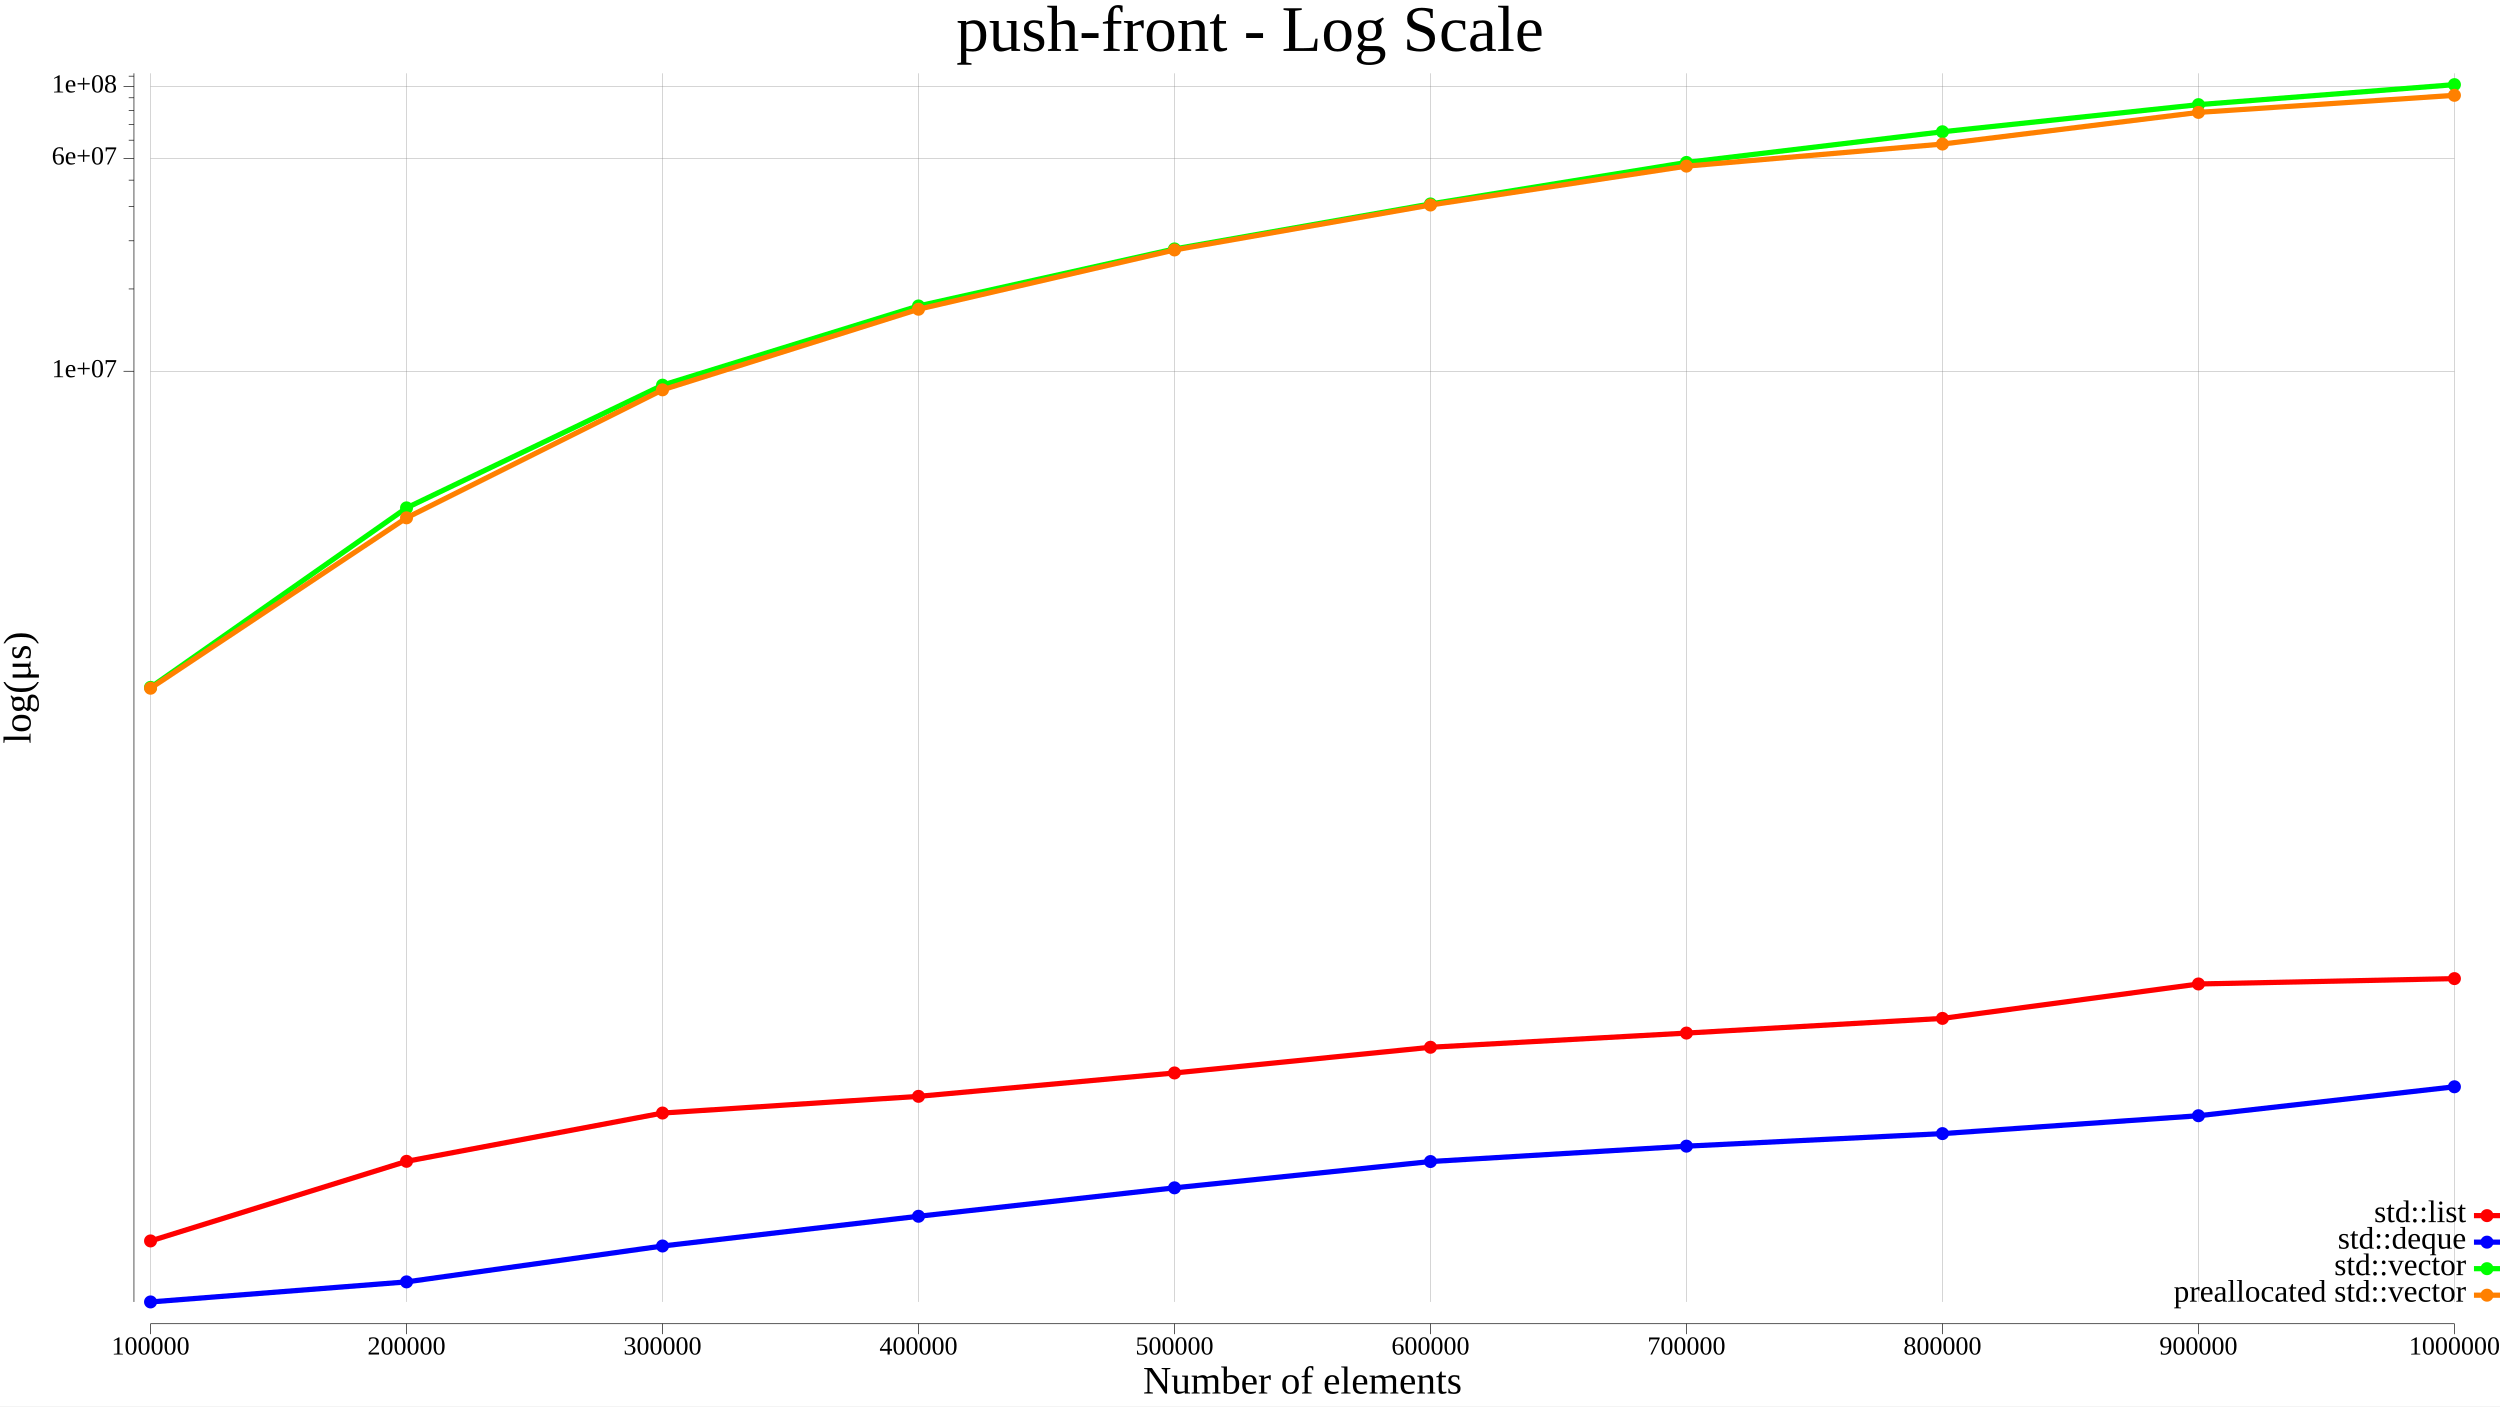
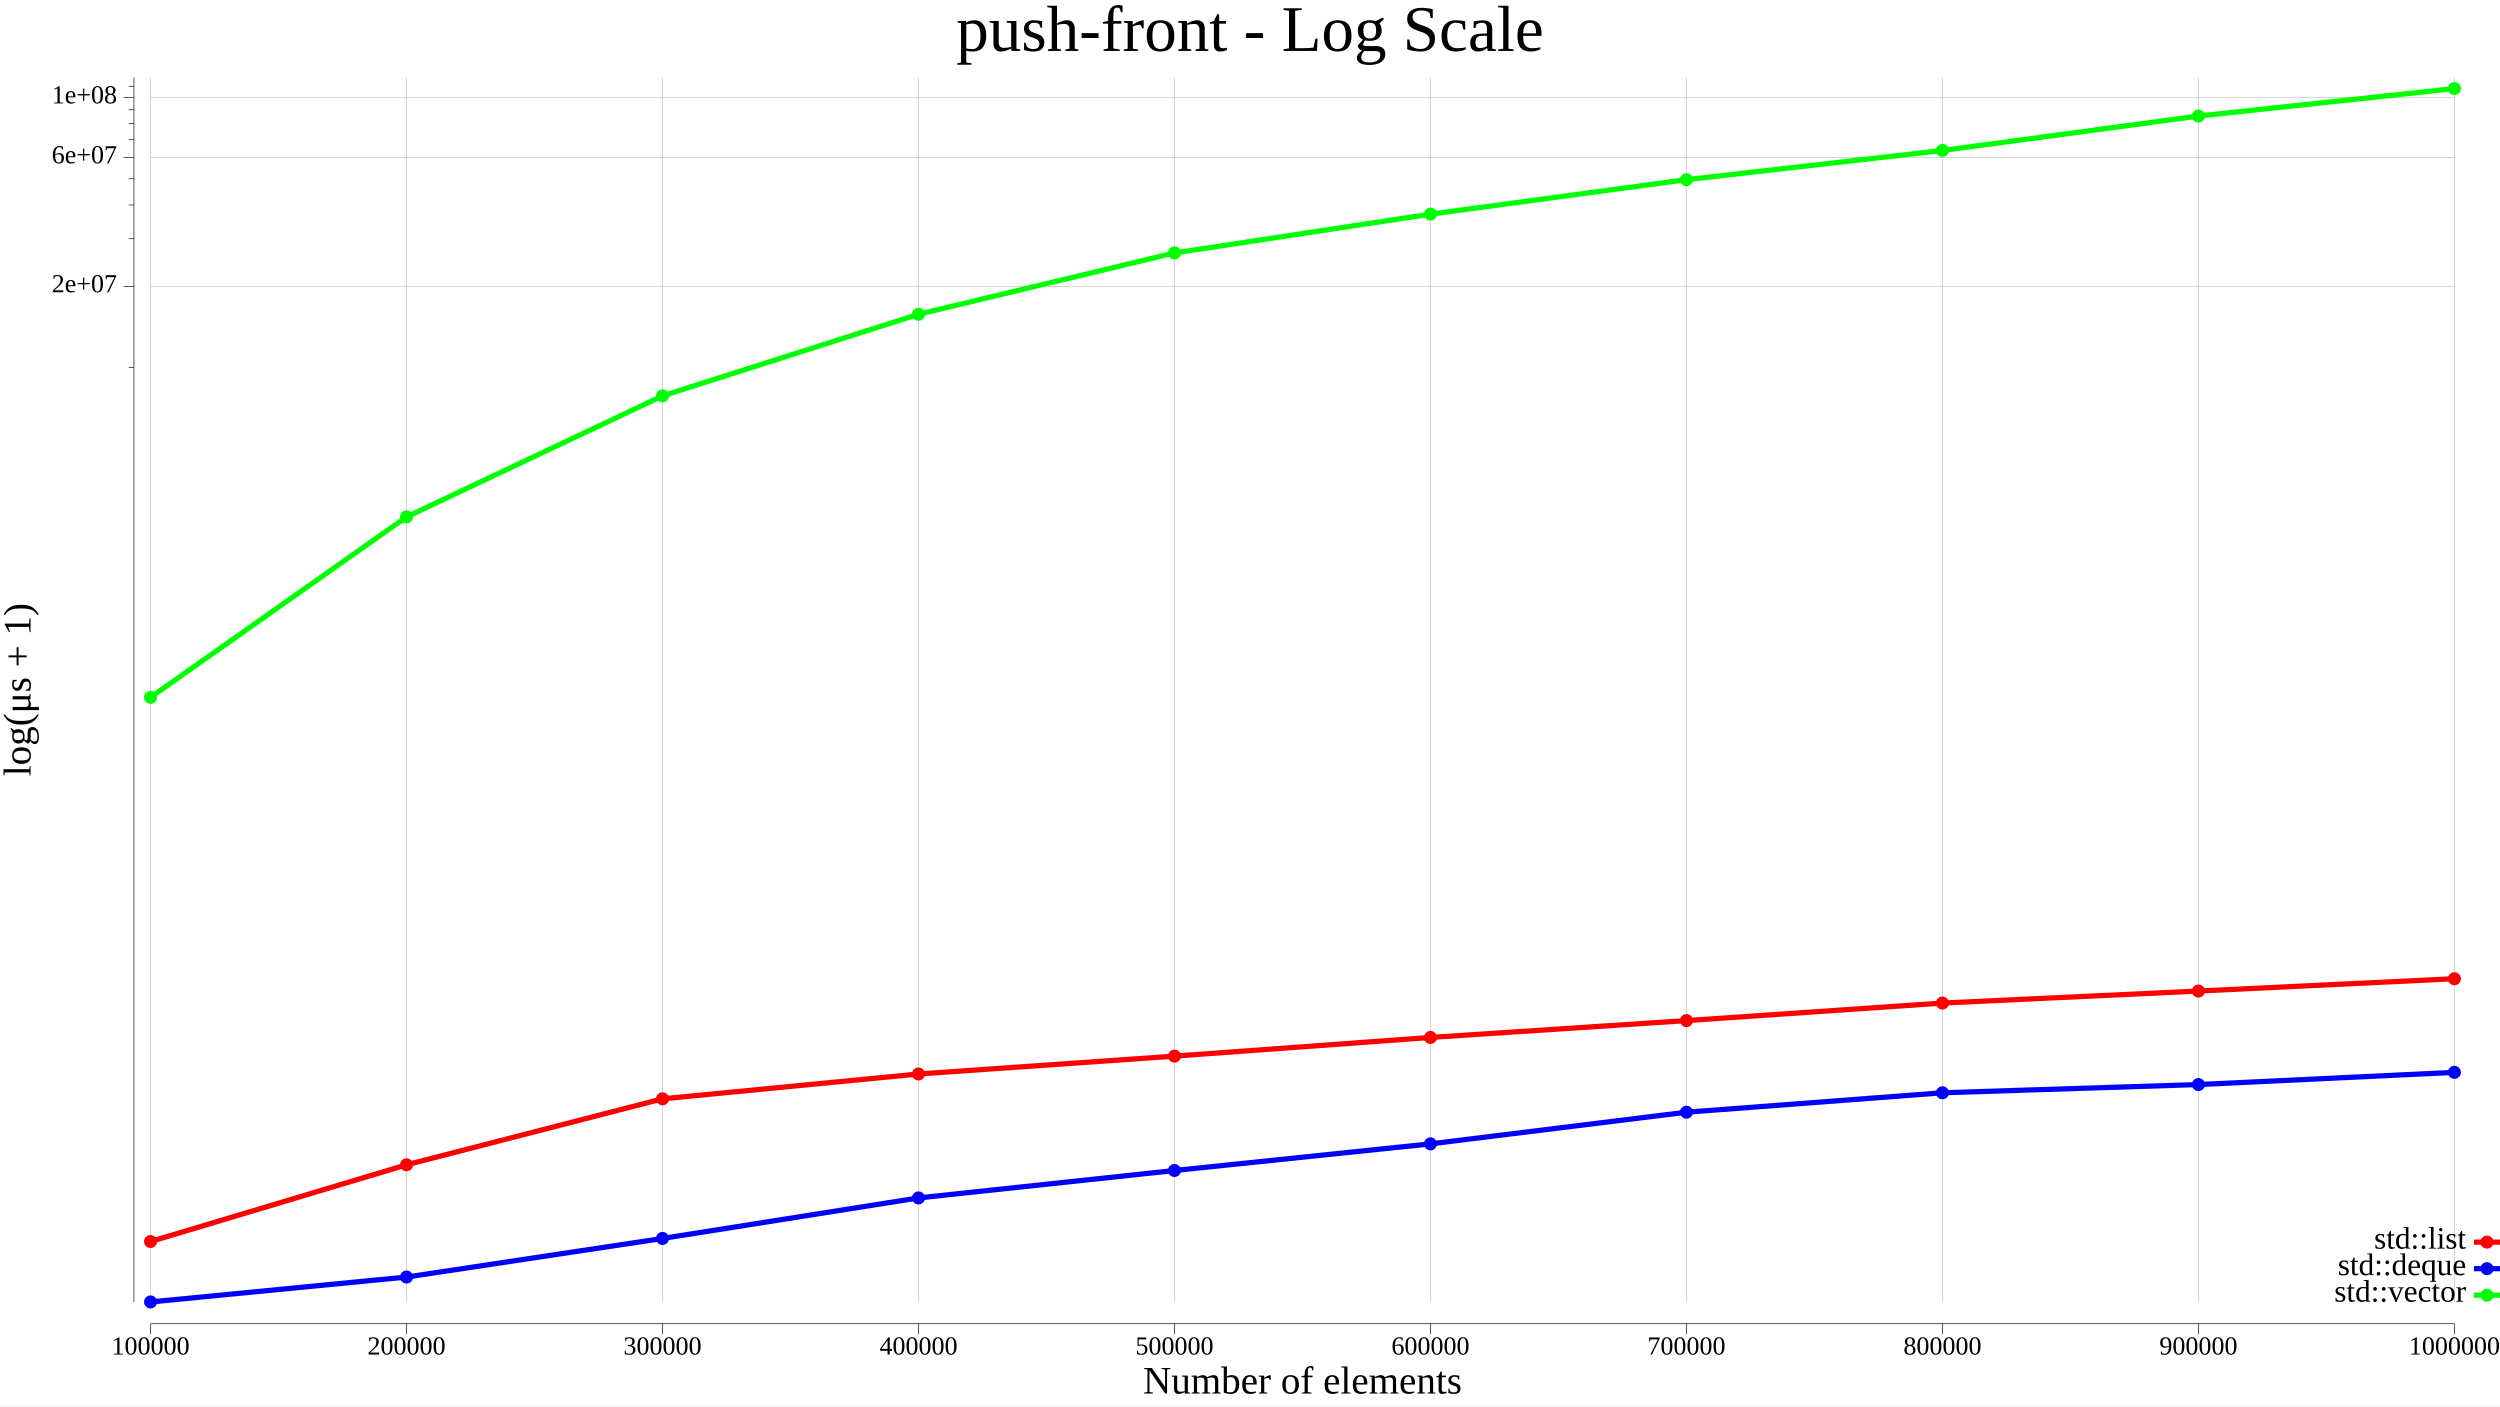
<svg xmlns="http://www.w3.org/2000/svg" width="1920pt" height="1080pt" viewBox="0 0 1920 1080">
  <g transform="scale(1, -1) translate(0, -1080)">
    <path d="M0,0L1920,0L1920,1080L0,1080Z" style="fill:#FFFFFF" />
    <text x="734.37" y="-1040.9" transform="scale(1, -1)" style="font-family:Liberation Serif;font-variant:normal;font-weight:normal;font-style:normal;font-size:50px">push-front - Log Scale</text>
    <text x="877.85" y="-9.756" transform="scale(1, -1)" style="font-family:Liberation Serif;font-variant:normal;font-weight:normal;font-style:normal;font-size:30px">Number of elements</text>
    <text x="85.618" y="-39.727" transform="scale(1, -1)" style="font-family:Liberation Serif;font-variant:normal;font-weight:normal;font-style:normal;font-size:20px">100000</text>
    <text x="282.22" y="-39.727" transform="scale(1, -1)" style="font-family:Liberation Serif;font-variant:normal;font-weight:normal;font-style:normal;font-size:20px">200000</text>
    <text x="478.81" y="-39.727" transform="scale(1, -1)" style="font-family:Liberation Serif;font-variant:normal;font-weight:normal;font-style:normal;font-size:20px">300000</text>
    <text x="675.41" y="-39.727" transform="scale(1, -1)" style="font-family:Liberation Serif;font-variant:normal;font-weight:normal;font-style:normal;font-size:20px">400000</text>
    <text x="872.01" y="-39.727" transform="scale(1, -1)" style="font-family:Liberation Serif;font-variant:normal;font-weight:normal;font-style:normal;font-size:20px">500000</text>
    <text x="1068.6" y="-39.727" transform="scale(1, -1)" style="font-family:Liberation Serif;font-variant:normal;font-weight:normal;font-style:normal;font-size:20px">600000</text>
    <text x="1265.2" y="-39.727" transform="scale(1, -1)" style="font-family:Liberation Serif;font-variant:normal;font-weight:normal;font-style:normal;font-size:20px">700000</text>
    <text x="1461.8" y="-39.727" transform="scale(1, -1)" style="font-family:Liberation Serif;font-variant:normal;font-weight:normal;font-style:normal;font-size:20px">800000</text>
    <text x="1658.4" y="-39.727" transform="scale(1, -1)" style="font-family:Liberation Serif;font-variant:normal;font-weight:normal;font-style:normal;font-size:20px">900000</text>
    <text x="1850" y="-39.727" transform="scale(1, -1)" style="font-family:Liberation Serif;font-variant:normal;font-weight:normal;font-style:normal;font-size:20px">1000000</text>
    <path d="M115.62,55.371L115.62,63.371" style="fill:none;stroke:#000000;stroke-width:0.5" />
    <path d="M312.22,55.371L312.22,63.371" style="fill:none;stroke:#000000;stroke-width:0.5" />
    <path d="M508.81,55.371L508.81,63.371" style="fill:none;stroke:#000000;stroke-width:0.5" />
    <path d="M705.41,55.371L705.41,63.371" style="fill:none;stroke:#000000;stroke-width:0.5" />
    <path d="M902.01,55.371L902.01,63.371" style="fill:none;stroke:#000000;stroke-width:0.5" />
    <path d="M1098.6,55.371L1098.6,63.371" style="fill:none;stroke:#000000;stroke-width:0.5" />
    <path d="M1295.2,55.371L1295.2,63.371" style="fill:none;stroke:#000000;stroke-width:0.5" />
    <path d="M1491.8,55.371L1491.8,63.371" style="fill:none;stroke:#000000;stroke-width:0.5" />
    <path d="M1688.4,55.371L1688.4,63.371" style="fill:none;stroke:#000000;stroke-width:0.5" />
    <path d="M1885,55.371L1885,63.371" style="fill:none;stroke:#000000;stroke-width:0.5" />
    <path d="M115.62,63.371L1885,63.371" style="fill:none;stroke:#000000;stroke-width:0.5" />
    <g transform="rotate(90)">
-       <text x="508.86" y="23.467" transform="scale(1, -1)" style="font-family:Liberation Serif;font-variant:normal;font-weight:normal;font-style:normal;font-size:30px">log(μs)</text>
+       <text x="483.87" y="23.467" transform="scale(1, -1)" style="font-family:Liberation Serif;font-variant:normal;font-weight:normal;font-style:normal;font-size:30px">log(μs + 1)</text>
    </g>
-     <text x="39.712" y="-790.31" transform="scale(1, -1)" style="font-family:Liberation Serif;font-variant:normal;font-weight:normal;font-style:normal;font-size:20px">1e+07</text>
-     <text x="39.712" y="-953.71" transform="scale(1, -1)" style="font-family:Liberation Serif;font-variant:normal;font-weight:normal;font-style:normal;font-size:20px">6e+07</text>
-     <text x="39.712" y="-1009" transform="scale(1, -1)" style="font-family:Liberation Serif;font-variant:normal;font-weight:normal;font-style:normal;font-size:20px">1e+08</text>
-     <path d="M94.868,794.88L102.87,794.88" style="fill:none;stroke:#000000;stroke-width:0.5" />
-     <path d="M94.868,958.28L102.87,958.28" style="fill:none;stroke:#000000;stroke-width:0.5" />
-     <path d="M94.868,1013.6L102.87,1013.6" style="fill:none;stroke:#000000;stroke-width:0.5" />
-     <path d="M98.868,858.09L102.87,858.09" style="fill:none;stroke:#000000;stroke-width:0.5" />
-     <path d="M98.868,895.07L102.87,895.07" style="fill:none;stroke:#000000;stroke-width:0.5" />
-     <path d="M98.868,921.3L102.87,921.3" style="fill:none;stroke:#000000;stroke-width:0.5" />
-     <path d="M98.868,941.65L102.87,941.65" style="fill:none;stroke:#000000;stroke-width:0.5" />
-     <path d="M98.868,972.34L102.87,972.34" style="fill:none;stroke:#000000;stroke-width:0.5" />
-     <path d="M98.868,984.51L102.87,984.51" style="fill:none;stroke:#000000;stroke-width:0.5" />
-     <path d="M98.868,995.25L102.87,995.25" style="fill:none;stroke:#000000;stroke-width:0.5" />
-     <path d="M98.868,1004.9L102.87,1004.9" style="fill:none;stroke:#000000;stroke-width:0.5" />
-     <path d="M98.868,1021.5L102.87,1021.5" style="fill:none;stroke:#000000;stroke-width:0.5" />
-     <path d="M102.87,80.11L102.87,1023.7" style="fill:none;stroke:#000000;stroke-width:0.5" />
-     <path d="M115.62,80.11L115.62,1023.7" style="fill:none;stroke:#808080;stroke-width:0.25" />
-     <path d="M312.22,80.11L312.22,1023.7" style="fill:none;stroke:#808080;stroke-width:0.25" />
-     <path d="M508.81,80.11L508.81,1023.7" style="fill:none;stroke:#808080;stroke-width:0.25" />
-     <path d="M705.41,80.11L705.41,1023.7" style="fill:none;stroke:#808080;stroke-width:0.25" />
-     <path d="M902.01,80.11L902.01,1023.7" style="fill:none;stroke:#808080;stroke-width:0.25" />
-     <path d="M1098.6,80.11L1098.6,1023.7" style="fill:none;stroke:#808080;stroke-width:0.25" />
-     <path d="M1295.2,80.11L1295.2,1023.7" style="fill:none;stroke:#808080;stroke-width:0.25" />
-     <path d="M1491.8,80.11L1491.8,1023.7" style="fill:none;stroke:#808080;stroke-width:0.25" />
-     <path d="M1688.4,80.11L1688.4,1023.7" style="fill:none;stroke:#808080;stroke-width:0.25" />
-     <path d="M1885,80.11L1885,1023.7" style="fill:none;stroke:#808080;stroke-width:0.25" />
-     <path d="M115.62,794.88L1885,794.88" style="fill:none;stroke:#808080;stroke-width:0.25" />
-     <path d="M115.62,958.28L1885,958.28" style="fill:none;stroke:#808080;stroke-width:0.25" />
-     <path d="M115.62,1013.6L1885,1013.6" style="fill:none;stroke:#808080;stroke-width:0.25" />
-     <path d="M115.62,126.96L312.22,188.1L508.81,225.19L705.41,238.01L902.01,255.97L1098.6,275.7L1295.2,286.6L1491.8,297.88L1688.4,324.31L1885,328.43" style="fill:none;stroke:#FF0000;stroke-width:4" />
-     <path d="M120.62,126.96A5,5 0 1 1 110.62,126.96A5,5 0 1 1 120.62,126.96Z" style="fill:#FF0000" />
-     <path d="M317.22,188.1A5,5 0 1 1 307.22,188.1A5,5 0 1 1 317.22,188.1Z" style="fill:#FF0000" />
-     <path d="M513.81,225.19A5,5 0 1 1 503.81,225.19A5,5 0 1 1 513.81,225.19Z" style="fill:#FF0000" />
-     <path d="M710.41,238.01A5,5 0 1 1 700.41,238.01A5,5 0 1 1 710.41,238.01Z" style="fill:#FF0000" />
-     <path d="M907.01,255.97A5,5 0 1 1 897.01,255.97A5,5 0 1 1 907.01,255.97Z" style="fill:#FF0000" />
-     <path d="M1103.6,275.7A5,5 0 1 1 1093.6,275.7A5,5 0 1 1 1103.6,275.7Z" style="fill:#FF0000" />
-     <path d="M1300.2,286.6A5,5 0 1 1 1290.2,286.6A5,5 0 1 1 1300.2,286.6Z" style="fill:#FF0000" />
-     <path d="M1496.8,297.88A5,5 0 1 1 1486.8,297.88A5,5 0 1 1 1496.8,297.88Z" style="fill:#FF0000" />
-     <path d="M1693.4,324.31A5,5 0 1 1 1683.4,324.31A5,5 0 1 1 1693.4,324.31Z" style="fill:#FF0000" />
-     <path d="M1890,328.43A5,5 0 1 1 1880,328.43A5,5 0 1 1 1890,328.43Z" style="fill:#FF0000" />
-     <path d="M115.62,80.11L312.22,95.515L508.81,123.07L705.41,145.91L902.01,167.75L1098.6,187.94L1295.2,199.75L1491.8,209.39L1688.4,223.12L1885,245.36" style="fill:none;stroke:#0000FF;stroke-width:4" />
+     <text x="39.712" y="-855.54" transform="scale(1, -1)" style="font-family:Liberation Serif;font-variant:normal;font-weight:normal;font-style:normal;font-size:20px">2e+07</text>
+     <text x="39.712" y="-954.58" transform="scale(1, -1)" style="font-family:Liberation Serif;font-variant:normal;font-weight:normal;font-style:normal;font-size:20px">6e+07</text>
+     <text x="39.712" y="-1000.6" transform="scale(1, -1)" style="font-family:Liberation Serif;font-variant:normal;font-weight:normal;font-style:normal;font-size:20px">1e+08</text>
+     <path d="M94.868,860.11L102.87,860.11" style="fill:none;stroke:#000000;stroke-width:0.5" />
+     <path d="M94.868,959.15L102.87,959.15" style="fill:none;stroke:#000000;stroke-width:0.5" />
+     <path d="M94.868,1005.2L102.87,1005.2" style="fill:none;stroke:#000000;stroke-width:0.5" />
+     <path d="M98.868,797.62L102.87,797.62" style="fill:none;stroke:#000000;stroke-width:0.5" />
+     <path d="M98.868,896.66L102.87,896.66" style="fill:none;stroke:#000000;stroke-width:0.5" />
+     <path d="M98.868,922.59L102.87,922.59" style="fill:none;stroke:#000000;stroke-width:0.5" />
+     <path d="M98.868,942.71L102.87,942.71" style="fill:none;stroke:#000000;stroke-width:0.5" />
+     <path d="M98.868,973.04L102.87,973.04" style="fill:none;stroke:#000000;stroke-width:0.5" />
+     <path d="M98.868,985.08L102.87,985.08" style="fill:none;stroke:#000000;stroke-width:0.5" />
+     <path d="M98.868,995.7L102.87,995.7" style="fill:none;stroke:#000000;stroke-width:0.5" />
+     <path d="M98.868,1013.8L102.87,1013.8" style="fill:none;stroke:#000000;stroke-width:0.5" />
+     <path d="M102.87,80.11L102.87,1020.6" style="fill:none;stroke:#000000;stroke-width:0.5" />
+     <path d="M115.62,80.11L115.62,1020.6" style="fill:none;stroke:#808080;stroke-width:0.25" />
+     <path d="M312.22,80.11L312.22,1020.6" style="fill:none;stroke:#808080;stroke-width:0.25" />
+     <path d="M508.81,80.11L508.81,1020.6" style="fill:none;stroke:#808080;stroke-width:0.25" />
+     <path d="M705.41,80.11L705.41,1020.6" style="fill:none;stroke:#808080;stroke-width:0.25" />
+     <path d="M902.01,80.11L902.01,1020.6" style="fill:none;stroke:#808080;stroke-width:0.25" />
+     <path d="M1098.6,80.11L1098.6,1020.6" style="fill:none;stroke:#808080;stroke-width:0.25" />
+     <path d="M1295.2,80.11L1295.2,1020.6" style="fill:none;stroke:#808080;stroke-width:0.25" />
+     <path d="M1491.8,80.11L1491.8,1020.6" style="fill:none;stroke:#808080;stroke-width:0.25" />
+     <path d="M1688.4,80.11L1688.4,1020.6" style="fill:none;stroke:#808080;stroke-width:0.25" />
+     <path d="M1885,80.11L1885,1020.6" style="fill:none;stroke:#808080;stroke-width:0.25" />
+     <path d="M115.62,860.11L1885,860.11" style="fill:none;stroke:#808080;stroke-width:0.25" />
+     <path d="M115.62,959.15L1885,959.15" style="fill:none;stroke:#808080;stroke-width:0.25" />
+     <path d="M115.62,1005.2L1885,1005.2" style="fill:none;stroke:#808080;stroke-width:0.25" />
+     <path d="M115.62,126.52L312.22,185.43L508.81,236.12L705.41,255.18L902.01,268.9L1098.6,283.25L1295.2,296.19L1491.8,309.66L1688.4,318.89L1885,328.35" style="fill:none;stroke:#FF0000;stroke-width:4" />
+     <path d="M120.62,126.52A5,5 0 1 1 110.62,126.52A5,5 0 1 1 120.62,126.52Z" style="fill:#FF0000" />
+     <path d="M317.22,185.43A5,5 0 1 1 307.22,185.43A5,5 0 1 1 317.22,185.43Z" style="fill:#FF0000" />
+     <path d="M513.81,236.12A5,5 0 1 1 503.81,236.12A5,5 0 1 1 513.81,236.12Z" style="fill:#FF0000" />
+     <path d="M710.41,255.18A5,5 0 1 1 700.41,255.18A5,5 0 1 1 710.41,255.18Z" style="fill:#FF0000" />
+     <path d="M907.01,268.9A5,5 0 1 1 897.01,268.9A5,5 0 1 1 907.01,268.9Z" style="fill:#FF0000" />
+     <path d="M1103.6,283.25A5,5 0 1 1 1093.6,283.25A5,5 0 1 1 1103.6,283.25Z" style="fill:#FF0000" />
+     <path d="M1300.2,296.19A5,5 0 1 1 1290.2,296.19A5,5 0 1 1 1300.2,296.19Z" style="fill:#FF0000" />
+     <path d="M1496.8,309.66A5,5 0 1 1 1486.8,309.66A5,5 0 1 1 1496.8,309.66Z" style="fill:#FF0000" />
+     <path d="M1693.4,318.89A5,5 0 1 1 1683.4,318.89A5,5 0 1 1 1693.4,318.89Z" style="fill:#FF0000" />
+     <path d="M1890,328.35A5,5 0 1 1 1880,328.35A5,5 0 1 1 1890,328.35Z" style="fill:#FF0000" />
+     <path d="M115.62,80.11L312.22,99.236L508.81,128.88L705.41,160L902.01,181.06L1098.6,201.52L1295.2,225.83L1491.8,240.75L1688.4,247.07L1885,256.44" style="fill:none;stroke:#0000FF;stroke-width:4" />
    <path d="M120.62,80.11A5,5 0 1 1 110.62,80.11A5,5 0 1 1 120.62,80.11Z" style="fill:#0000FF" />
-     <path d="M317.22,95.515A5,5 0 1 1 307.22,95.515A5,5 0 1 1 317.22,95.515Z" style="fill:#0000FF" />
-     <path d="M513.81,123.07A5,5 0 1 1 503.81,123.07A5,5 0 1 1 513.81,123.07Z" style="fill:#0000FF" />
-     <path d="M710.41,145.91A5,5 0 1 1 700.41,145.91A5,5 0 1 1 710.41,145.91Z" style="fill:#0000FF" />
-     <path d="M907.01,167.75A5,5 0 1 1 897.01,167.75A5,5 0 1 1 907.01,167.75Z" style="fill:#0000FF" />
-     <path d="M1103.6,187.94A5,5 0 1 1 1093.6,187.94A5,5 0 1 1 1103.6,187.94Z" style="fill:#0000FF" />
-     <path d="M1300.2,199.75A5,5 0 1 1 1290.2,199.75A5,5 0 1 1 1300.2,199.75Z" style="fill:#0000FF" />
-     <path d="M1496.8,209.39A5,5 0 1 1 1486.8,209.39A5,5 0 1 1 1496.8,209.39Z" style="fill:#0000FF" />
-     <path d="M1693.4,223.12A5,5 0 1 1 1683.4,223.12A5,5 0 1 1 1693.4,223.12Z" style="fill:#0000FF" />
-     <path d="M1890,245.36A5,5 0 1 1 1880,245.36A5,5 0 1 1 1890,245.36Z" style="fill:#0000FF" />
-     <path d="M115.62,552.1L312.22,689.95L508.81,784.19L705.41,845.03L902.01,888.82L1098.6,923.37L1295.2,955.25L1491.8,978.81L1688.4,999.64L1885,1015" style="fill:none;stroke:#00FF00;stroke-width:4" />
-     <path d="M120.62,552.1A5,5 0 1 1 110.62,552.1A5,5 0 1 1 120.62,552.1Z" style="fill:#00FF00" />
-     <path d="M317.22,689.95A5,5 0 1 1 307.22,689.95A5,5 0 1 1 317.22,689.95Z" style="fill:#00FF00" />
-     <path d="M513.81,784.19A5,5 0 1 1 503.81,784.19A5,5 0 1 1 513.81,784.19Z" style="fill:#00FF00" />
-     <path d="M710.41,845.03A5,5 0 1 1 700.41,845.03A5,5 0 1 1 710.41,845.03Z" style="fill:#00FF00" />
-     <path d="M907.01,888.82A5,5 0 1 1 897.01,888.82A5,5 0 1 1 907.01,888.82Z" style="fill:#00FF00" />
-     <path d="M1103.6,923.37A5,5 0 1 1 1093.6,923.37A5,5 0 1 1 1103.6,923.37Z" style="fill:#00FF00" />
-     <path d="M1300.2,955.25A5,5 0 1 1 1290.2,955.25A5,5 0 1 1 1300.2,955.25Z" style="fill:#00FF00" />
-     <path d="M1496.8,978.81A5,5 0 1 1 1486.8,978.81A5,5 0 1 1 1496.8,978.81Z" style="fill:#00FF00" />
-     <path d="M1693.4,999.64A5,5 0 1 1 1683.4,999.64A5,5 0 1 1 1693.4,999.64Z" style="fill:#00FF00" />
-     <path d="M1890,1015A5,5 0 1 1 1880,1015A5,5 0 1 1 1890,1015Z" style="fill:#00FF00" />
-     <path d="M115.62,551.44L312.22,682.31L508.81,780.61L705.41,842.51L902.01,888.04L1098.6,922.55L1295.2,952.42L1491.8,969.38L1688.4,993.68L1885,1006.8" style="fill:none;stroke:#FF8000;stroke-width:4" />
-     <path d="M120.62,551.44A5,5 0 1 1 110.62,551.44A5,5 0 1 1 120.62,551.44Z" style="fill:#FF8000" />
-     <path d="M317.22,682.31A5,5 0 1 1 307.22,682.31A5,5 0 1 1 317.22,682.31Z" style="fill:#FF8000" />
-     <path d="M513.81,780.61A5,5 0 1 1 503.81,780.61A5,5 0 1 1 513.81,780.61Z" style="fill:#FF8000" />
-     <path d="M710.41,842.51A5,5 0 1 1 700.41,842.51A5,5 0 1 1 710.41,842.51Z" style="fill:#FF8000" />
-     <path d="M907.01,888.04A5,5 0 1 1 897.01,888.04A5,5 0 1 1 907.01,888.04Z" style="fill:#FF8000" />
-     <path d="M1103.6,922.55A5,5 0 1 1 1093.6,922.55A5,5 0 1 1 1103.6,922.55Z" style="fill:#FF8000" />
-     <path d="M1300.2,952.42A5,5 0 1 1 1290.2,952.42A5,5 0 1 1 1300.2,952.42Z" style="fill:#FF8000" />
-     <path d="M1496.8,969.38A5,5 0 1 1 1486.8,969.38A5,5 0 1 1 1496.8,969.38Z" style="fill:#FF8000" />
-     <path d="M1693.4,993.68A5,5 0 1 1 1683.4,993.68A5,5 0 1 1 1693.4,993.68Z" style="fill:#FF8000" />
-     <path d="M1890,1006.8A5,5 0 1 1 1880,1006.8A5,5 0 1 1 1890,1006.8Z" style="fill:#FF8000" />
-     <path d="M1900,146.4L1920,146.4" style="fill:none;stroke:#FF0000;stroke-width:4" />
-     <path d="M1915,146.4A5,5 0 1 1 1905,146.4A5,5 0 1 1 1915,146.4Z" style="fill:#FF0000" />
-     <text x="1823.3" y="-141.42" transform="scale(1, -1)" style="font-family:Liberation Serif;font-variant:normal;font-weight:normal;font-style:normal;font-size:24px">std::list</text>
-     <path d="M1900,126.03L1920,126.03" style="fill:none;stroke:#0000FF;stroke-width:4" />
-     <path d="M1915,126.03A5,5 0 1 1 1905,126.03A5,5 0 1 1 1915,126.03Z" style="fill:#0000FF" />
-     <text x="1795.4" y="-121.05" transform="scale(1, -1)" style="font-family:Liberation Serif;font-variant:normal;font-weight:normal;font-style:normal;font-size:24px">std::deque</text>
-     <path d="M1900,105.66L1920,105.66" style="fill:none;stroke:#00FF00;stroke-width:4" />
-     <path d="M1915,105.66A5,5 0 1 1 1905,105.66A5,5 0 1 1 1915,105.66Z" style="fill:#00FF00" />
-     <text x="1792.7" y="-100.69" transform="scale(1, -1)" style="font-family:Liberation Serif;font-variant:normal;font-weight:normal;font-style:normal;font-size:24px">std::vector</text>
-     <path d="M1900,85.294L1920,85.294" style="fill:none;stroke:#FF8000;stroke-width:4" />
-     <path d="M1915,85.294A5,5 0 1 1 1905,85.294A5,5 0 1 1 1915,85.294Z" style="fill:#FF8000" />
-     <text x="1669.4" y="-80.319" transform="scale(1, -1)" style="font-family:Liberation Serif;font-variant:normal;font-weight:normal;font-style:normal;font-size:24px">preallocated std::vector</text>
+     <path d="M317.22,99.236A5,5 0 1 1 307.22,99.236A5,5 0 1 1 317.22,99.236Z" style="fill:#0000FF" />
+     <path d="M513.81,128.88A5,5 0 1 1 503.81,128.88A5,5 0 1 1 513.81,128.88Z" style="fill:#0000FF" />
+     <path d="M710.41,160A5,5 0 1 1 700.41,160A5,5 0 1 1 710.41,160Z" style="fill:#0000FF" />
+     <path d="M907.01,181.06A5,5 0 1 1 897.01,181.06A5,5 0 1 1 907.01,181.06Z" style="fill:#0000FF" />
+     <path d="M1103.6,201.52A5,5 0 1 1 1093.6,201.52A5,5 0 1 1 1103.6,201.52Z" style="fill:#0000FF" />
+     <path d="M1300.2,225.83A5,5 0 1 1 1290.2,225.83A5,5 0 1 1 1300.2,225.83Z" style="fill:#0000FF" />
+     <path d="M1496.8,240.75A5,5 0 1 1 1486.8,240.75A5,5 0 1 1 1496.8,240.75Z" style="fill:#0000FF" />
+     <path d="M1693.4,247.07A5,5 0 1 1 1683.4,247.07A5,5 0 1 1 1693.4,247.07Z" style="fill:#0000FF" />
+     <path d="M1890,256.44A5,5 0 1 1 1880,256.44A5,5 0 1 1 1890,256.44Z" style="fill:#0000FF" />
+     <path d="M115.62,544.46L312.22,683.04L508.81,775.97L705.41,838.64L902.01,885.75L1098.6,915.54L1295.2,942.03L1491.8,964.44L1688.4,990.87L1885,1012" style="fill:none;stroke:#00FF00;stroke-width:4" />
+     <path d="M120.62,544.46A5,5 0 1 1 110.62,544.46A5,5 0 1 1 120.62,544.46Z" style="fill:#00FF00" />
+     <path d="M317.22,683.04A5,5 0 1 1 307.22,683.04A5,5 0 1 1 317.22,683.04Z" style="fill:#00FF00" />
+     <path d="M513.81,775.97A5,5 0 1 1 503.81,775.97A5,5 0 1 1 513.81,775.97Z" style="fill:#00FF00" />
+     <path d="M710.41,838.64A5,5 0 1 1 700.41,838.64A5,5 0 1 1 710.41,838.64Z" style="fill:#00FF00" />
+     <path d="M907.01,885.75A5,5 0 1 1 897.01,885.75A5,5 0 1 1 907.01,885.75Z" style="fill:#00FF00" />
+     <path d="M1103.6,915.54A5,5 0 1 1 1093.6,915.54A5,5 0 1 1 1103.6,915.54Z" style="fill:#00FF00" />
+     <path d="M1300.2,942.03A5,5 0 1 1 1290.2,942.03A5,5 0 1 1 1300.2,942.03Z" style="fill:#00FF00" />
+     <path d="M1496.8,964.44A5,5 0 1 1 1486.8,964.44A5,5 0 1 1 1496.8,964.44Z" style="fill:#00FF00" />
+     <path d="M1693.4,990.87A5,5 0 1 1 1683.4,990.87A5,5 0 1 1 1693.4,990.87Z" style="fill:#00FF00" />
+     <path d="M1890,1012A5,5 0 1 1 1880,1012A5,5 0 1 1 1890,1012Z" style="fill:#00FF00" />
+     <path d="M1900,126.03L1920,126.03" style="fill:none;stroke:#FF0000;stroke-width:4" />
+     <path d="M1915,126.03A5,5 0 1 1 1905,126.03A5,5 0 1 1 1915,126.03Z" style="fill:#FF0000" />
+     <text x="1823.3" y="-121.05" transform="scale(1, -1)" style="font-family:Liberation Serif;font-variant:normal;font-weight:normal;font-style:normal;font-size:24px">std::list</text>
+     <path d="M1900,105.66L1920,105.66" style="fill:none;stroke:#0000FF;stroke-width:4" />
+     <path d="M1915,105.66A5,5 0 1 1 1905,105.66A5,5 0 1 1 1915,105.66Z" style="fill:#0000FF" />
+     <text x="1795.4" y="-100.69" transform="scale(1, -1)" style="font-family:Liberation Serif;font-variant:normal;font-weight:normal;font-style:normal;font-size:24px">std::deque</text>
+     <path d="M1900,85.294L1920,85.294" style="fill:none;stroke:#00FF00;stroke-width:4" />
+     <path d="M1915,85.294A5,5 0 1 1 1905,85.294A5,5 0 1 1 1915,85.294Z" style="fill:#00FF00" />
+     <text x="1792.7" y="-80.319" transform="scale(1, -1)" style="font-family:Liberation Serif;font-variant:normal;font-weight:normal;font-style:normal;font-size:24px">std::vector</text>
  </g>
</svg>
